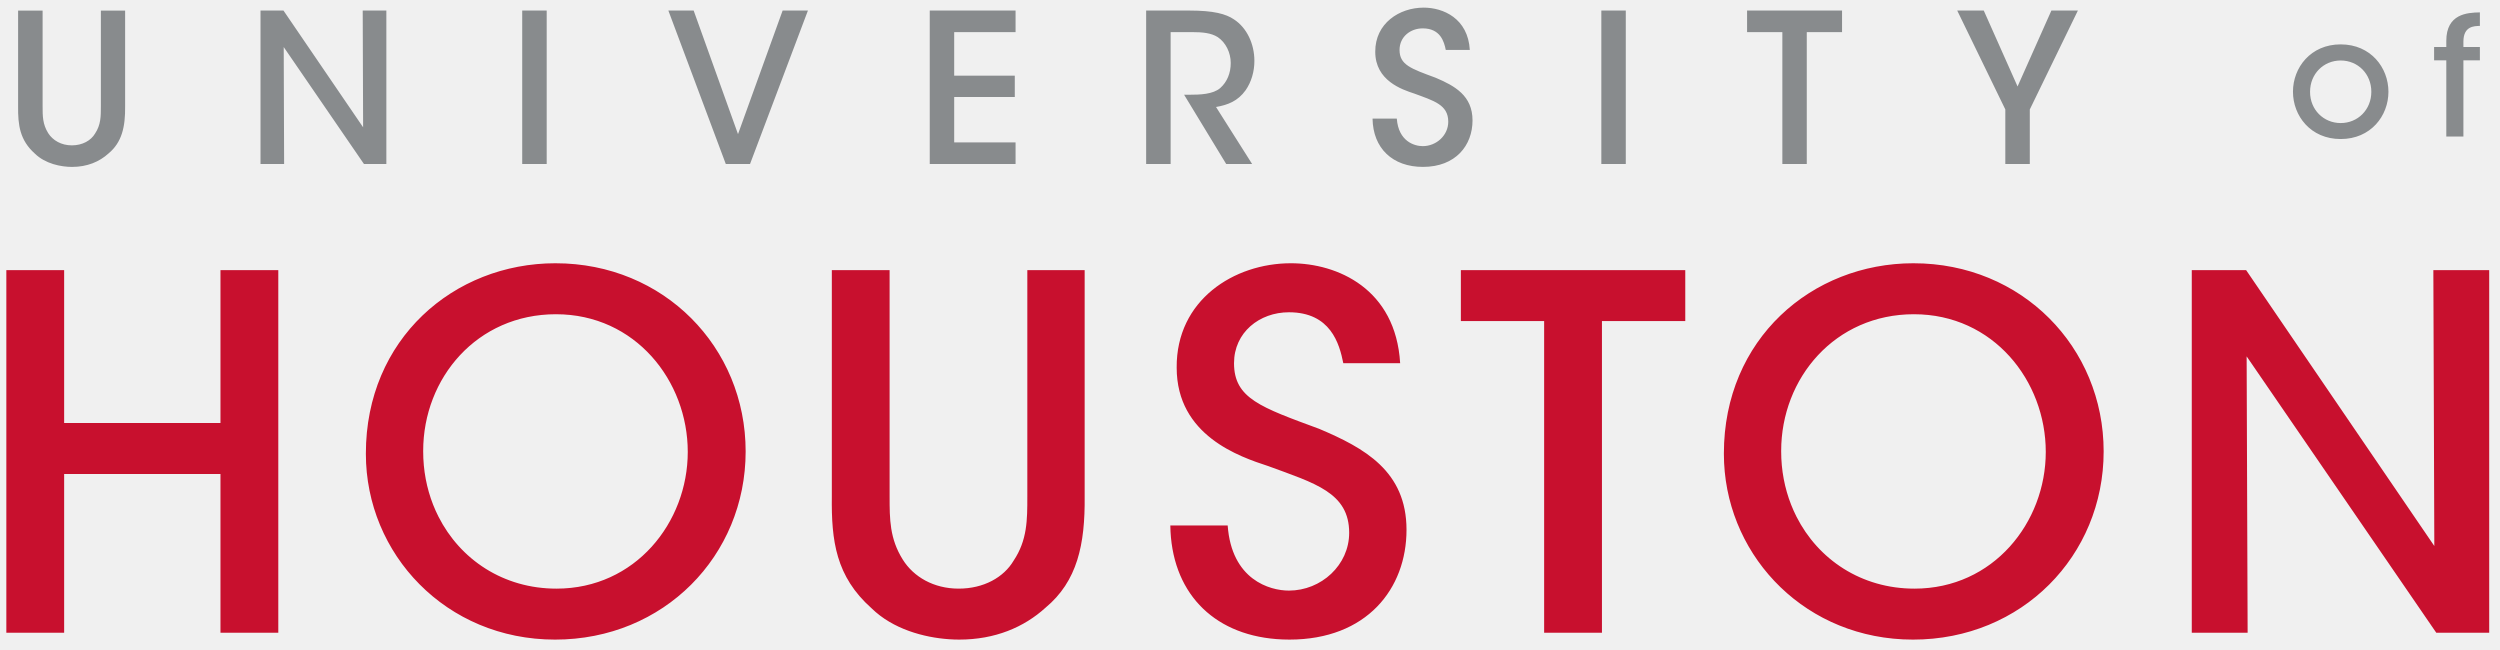
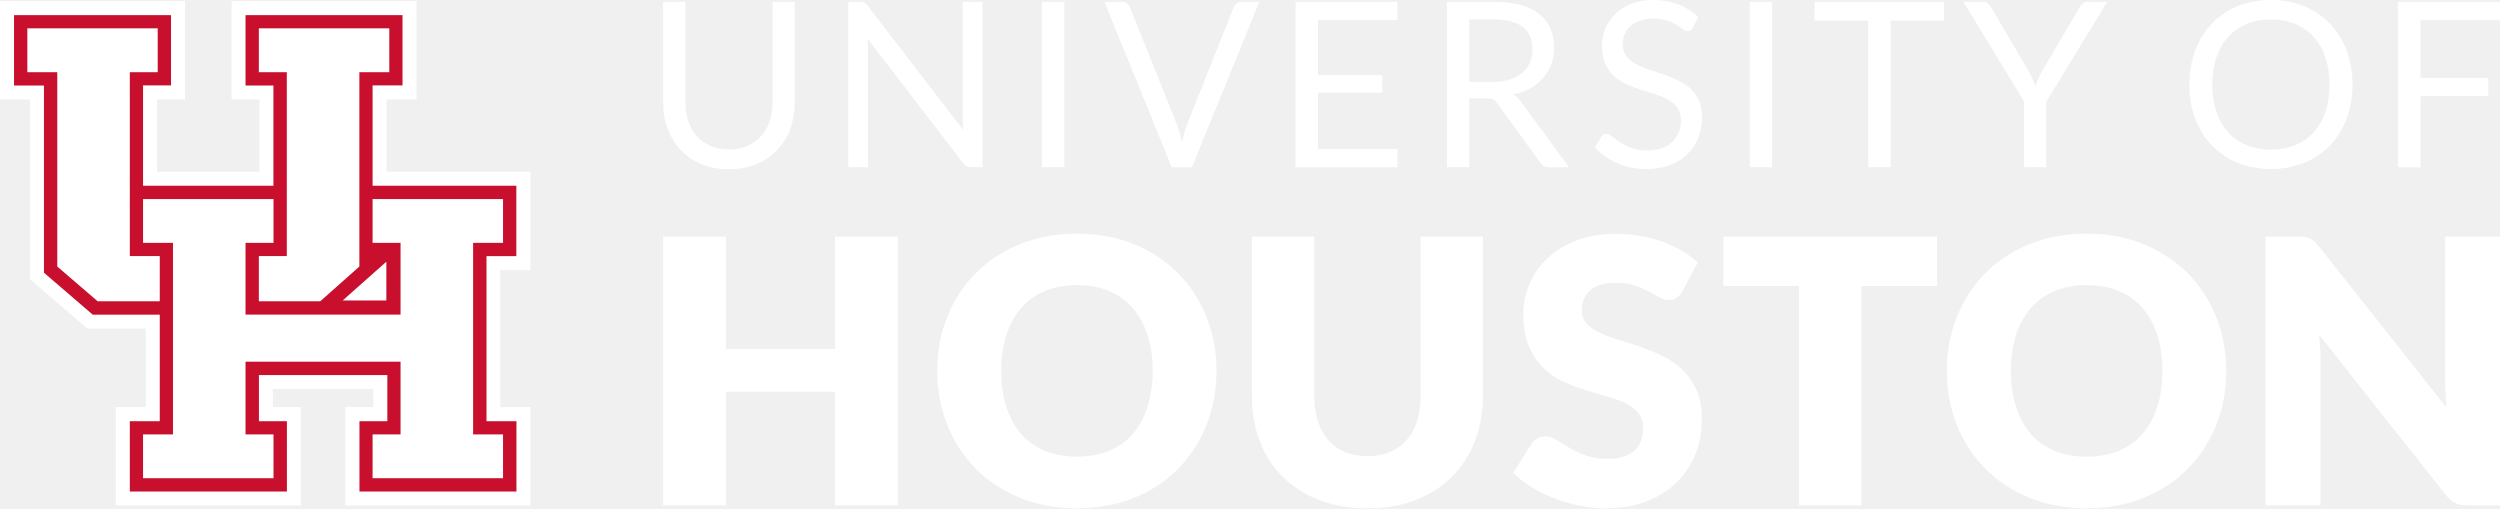
- <svg xmlns="http://www.w3.org/2000/svg" xml:space="preserve" height="75.729" viewBox="0 0 291.662 75.729" width="291.66" version="1.1">
-   <g transform="matrix(1.25 0 0 -1.25 -12.154 131.71)">
-     <g transform="translate(.5892 .8838)">
-       <path d="m76.227 41.357c-11.887 0-22.125 8.862-22.125 22.184v0.055c0 11.665 9.323 21.668 22.07 21.668 12.692 0 22.236-9.778 22.236-21.955 0-12.172-9.544-21.951-22.182-21.951zm85.787 0c-6.63 0-13.379 4.29-13.32 12.178 0 7.947 7.379 10.405 10.691 11.488 5.433 2.004 9.434 3.092 9.434 7.779 0 3.771-3.259 6.744-7.031 6.744-2.229 0-6.688-1.254-7.144-7.602h-6.691c0.105 7.663 4.84 12.663 12.354 13.258 0.501 0.04 1.014 0.061 1.539 0.061 9.034 0 13.662-5.947 13.662-12.807 0-6.857-4.917-9.546-10.176-11.777-6.803-2.514-9.947-3.546-9.947-7.662 0-3.599 2.974-5.941 6.404-5.941 4.861 0 5.889 3.656 6.344 5.941h6.633c-0.517-8.686-7.316-11.66-12.75-11.66zm72.643 0c-11.89 0-22.123 8.862-22.123 22.184v0.055c0 11.3 8.748 21.041 20.881 21.639 0.391 0.019 0.785 0.029 1.184 0.029 12.692 0 22.24-9.778 22.24-21.955 0-12.172-9.548-21.951-22.182-21.951zm-222.5 0.805v42.299h6.744v-18.518h18.238v18.518h6.746v-42.299h-6.746v17.834h-18.238v-17.834h-6.744zm96.305 0v26.406c-0.058 5.149 0.456 9.321 4.631 13.037 2.499 2.452 6.139 3.413 9.039 3.615 0.414 0.029 0.813 0.043 1.191 0.043 4.171 0 7.548-1.432 10.064-3.717 3.714-3.086 4.63-7.371 4.572-12.979v-26.406h-6.689v26.406c0 2.746-0 5.09-1.602 7.492-1.145 1.941-3.488 3.258-6.404 3.258-2.915 0-5.259-1.37-6.516-3.375-1.545-2.455-1.545-4.745-1.545-7.375v-26.406h-6.742zm73.387 0v5.941h9.715v36.357h6.744v-36.357h9.721v-5.941h-26.18zm85.271 0v42.301h6.516l-0.115-32.242 22.125 32.242h6.174v-42.301h-6.516l0.113 32.182-21.953-32.182h-6.344zm-190.84 5.143c9.261-0 15.375 7.771 15.375 16.062 0 8.232-6.115 15.951-15.318 15.951-6.211 0-11.231-3.403-13.762-8.393-0.23-0.454-0.441-0.922-0.629-1.4-0.752-1.914-1.158-4.015-1.158-6.217v-0.053c0-8.518 6.288-15.951 15.492-15.951zm158.43 0c9.262-0 15.377 7.771 15.377 16.062 0 8.232-6.115 15.951-15.32 15.951-6.21 0-11.23-3.403-13.762-8.393-0.23-0.454-0.439-0.922-0.627-1.4-0.752-1.914-1.16-4.015-1.16-6.217v-0.053c0-8.518 6.29-15.951 15.492-15.951z" transform="matrix(.8 0 0 -.8 0 113)" fill="#c8102e" />
-       <path d="m177.5 11.535c-2.805 0-5.66 1.816-5.639 5.156 0 3.361 3.122 4.401 4.525 4.859 2.295 0.85 3.992 1.306 3.992 3.291 0 1.596-1.382 2.853-2.978 2.853-0.94 0-2.83-0.532-3.025-3.215h-2.83c0.051 3.458 2.327 5.637 5.883 5.637 3.824 0 5.781-2.517 5.781-5.422 0-2.9-2.083-4.038-4.307-4.981-2.879-1.064-4.207-1.502-4.207-3.244 0-1.524 1.255-2.514 2.705-2.514 2.058 0 2.495 1.546 2.688 2.514h2.805c-0.214-3.678-3.098-4.936-5.393-4.936zm-135.69 0.34v17.904h2.754l-0.047-13.645 9.363 13.645h2.611v-17.904h-2.758l0.047 13.619-9.291-13.619h-2.68zm173.43 0v2.516h4.115v15.389h2.85v-15.389h4.115v-2.516h-11.08zm-201.71 0.002v11.176c-0.022 2.176 0.194 3.943 1.959 5.516 1.212 1.186 3.051 1.549 4.332 1.549 1.765 0 3.195-0.604 4.256-1.57 1.575-1.309 1.964-3.125 1.938-5.494v-11.176h-2.83v11.176c0 1.16-0 2.153-0.678 3.172-0.484 0.82-1.475 1.377-2.709 1.377-1.235 0-2.225-0.584-2.76-1.428-0.651-1.041-0.65-2.007-0.65-3.121v-11.176h-2.857zm58.811 0v17.902h2.856v-17.902h-2.856zm17.051 0 6.701 17.902h2.826l6.754-17.902h-2.951l-5.205 14.416-5.174-14.416h-2.951zm30.494 0v17.902h10.012v-2.519h-7.16v-5.297h7.07v-2.492h-7.07v-5.08h7.16v-2.514h-10.012zm25.246 0v17.902h2.856v-15.389h2.443c1.281 0 2.276 0.096 3.047 0.58 0.945 0.63 1.523 1.815 1.523 3.023 0 1.161-0.41 2.202-1.232 2.93-0.848 0.725-2.344 0.773-3.578 0.773h-0.631l4.912 8.082h3.025l-4.213-6.652c1.38-0.241 2.542-0.68 3.459-1.961 0.656-0.945 1.018-2.154 1.018-3.414 0-2.006-0.894-3.87-2.371-4.836-0.945-0.651-2.396-1.039-5.199-1.039h-5.059zm53.105 0v17.902h2.853v-17.902h-2.853zm41.52 0 5.611 11.537v6.365h2.856v-6.365l5.609-11.537h-3.092l-3.945 8.855-3.943-8.855h-3.096zm60.975 0.213c-1.48 0.02-3.918 0.175-3.918 3.324v0.711h-1.422v1.555h1.422v8.896h1.996v-8.896h1.922v-1.555h-1.922v-0.615c0-1.824 1.248-1.824 1.922-1.844v-1.576zm-16.238 3.731c-3.515 0-5.568 2.723-5.568 5.512v0.016c0 2.806 2.053 5.516 5.568 5.516 3.516 0 5.57-2.709 5.57-5.516 0-2.805-2.054-5.527-5.57-5.527zm0 1.881c2 0 3.574 1.556 3.574 3.647 0 2.095-1.574 3.652-3.574 3.652-1.994 0-3.574-1.556-3.574-3.631v-0.021c0-2.09 1.581-3.647 3.574-3.647z" transform="matrix(.8 0 0 -.8 0 113)" fill="#888b8d" />
-     </g>
+ <svg xmlns="http://www.w3.org/2000/svg" id="Horizontal-reverse-red_outline" viewBox="0 0 279.8 56.89">
+   <defs>
+     <style>.cls-1{fill:#fff;}.cls-2{fill:#c8102e;}</style>
+   </defs>
+   <g>
+     <polygon class="cls-1" points="59.36 30.23 59.36 19.22 43.27 19.22 43.27 11.13 46.62 11.13 46.62 .12 25.92 .12 25.92 11.13 29.04 11.13 29.04 19.22 17.58 19.22 17.58 11.13 20.71 11.13 20.71 .12 0 .12 0 11.13 3.35 11.13 3.35 31.24 9.79 36.78 16.31 36.78 16.31 45.56 12.96 45.56 12.96 56.57 33.67 56.57 33.67 45.56 30.54 45.56 30.54 43.53 41.77 43.53 41.77 45.56 38.65 45.56 38.65 56.57 59.36 56.57 59.36 45.56 56 45.56 56 30.23 59.36 30.23" />
+     <path class="cls-2" d="M57.79,28.67v-7.88h-16.09V9.56h3.35V1.69H27.48v7.88h3.12v11.22h-14.59V9.56h3.13V1.69H1.57v7.88h3.35V30.52l5.46,4.7h7.5v11.92h-3.35v7.87h17.58v-7.87h-3.13v-5.16h14.37v5.16h-3.12v7.87h17.57v-7.87h-3.35V28.67h3.35Zm-19.44,4.96l4.89-4.34v4.34h-4.89Z" />
+     <polygon class="cls-1" points="32.1 28.66 28.97 28.66 28.97 33.72 35.84 33.72 40.22 29.83 40.22 8.08 43.57 8.08 43.57 3.17 28.97 3.17 28.97 8.08 32.1 8.08 32.1 28.66" />
+     <polygon class="cls-1" points="17.88 28.66 14.53 28.66 14.53 8.08 17.65 8.08 17.65 3.17 3.06 3.17 3.06 8.08 6.41 8.08 6.41 29.83 10.93 33.72 17.88 33.72 17.88 28.66" />
+     <polygon class="cls-1" points="56.3 27.18 56.3 22.28 41.7 22.28 41.7 27.18 44.83 27.18 44.83 35.21 27.48 35.21 27.48 27.18 30.61 27.18 30.61 22.28 16.01 22.28 16.01 27.18 19.36 27.18 19.36 48.62 16.01 48.62 16.01 53.52 30.61 53.52 30.61 48.62 27.48 48.62 27.48 40.48 44.83 40.48 44.83 48.62 41.7 48.62 41.7 53.52 56.3 53.52 56.3 48.62 52.95 48.62 52.95 27.18 56.3 27.18" />
+   </g>
+   <g>
+     <path class="cls-1" d="M81.6,16.72c.77,0,1.45-.13,2.05-.39s1.11-.62,1.53-1.09c.42-.46,.74-1.02,.95-1.67,.22-.65,.33-1.36,.33-2.13V.21h2.49V11.46c0,1.07-.17,2.06-.51,2.97-.34,.91-.83,1.7-1.46,2.37-.63,.67-1.4,1.19-2.32,1.57-.91,.38-1.94,.57-3.07,.57s-2.16-.19-3.07-.57c-.91-.38-1.69-.9-2.32-1.57-.64-.67-1.13-1.46-1.47-2.37-.34-.91-.51-1.9-.51-2.97V.21h2.49V11.44c0,.77,.11,1.49,.33,2.13,.22,.65,.54,1.2,.95,1.67,.42,.47,.93,.83,1.54,1.09,.61,.26,1.29,.39,2.06,.39Z" />
+     <path class="cls-1" d="M96.73,.29c.11,.06,.23,.17,.37,.34l10.72,13.95c-.03-.22-.04-.44-.05-.65,0-.21-.01-.42-.01-.61V.21h2.2V18.71h-1.27c-.2,0-.36-.03-.5-.1s-.27-.18-.39-.35l-10.71-13.94c.02,.21,.03,.43,.04,.63,0,.21,.01,.4,.01,.57v13.19h-2.2V.21h1.29c.22,0,.39,.03,.5,.08Z" />
+     <path class="cls-1" d="M119.12,18.71h-2.51V.21h2.51V18.71Z" />
+     <path class="cls-1" d="M123.61,.21h2c.22,0,.4,.06,.54,.17,.14,.11,.24,.25,.31,.43l5.23,13.06c.12,.29,.23,.61,.33,.96,.1,.34,.2,.7,.29,1.07,.08-.37,.16-.73,.25-1.07s.2-.66,.32-.96l5.2-13.06c.06-.15,.16-.28,.31-.41,.15-.13,.33-.19,.54-.19h2.01l-7.54,18.51h-2.26L123.61,.21Z" />
+     <path class="cls-1" d="M156.4,.21V2.25h-8.89v6.15h7.19v1.96h-7.19v6.32h8.89v2.04h-11.4V.21h11.4Z" />
+     <path class="cls-1" d="M164.43,10.99v7.72h-2.49V.21h5.23c1.17,0,2.18,.12,3.03,.35,.85,.24,1.56,.58,2.11,1.03s.97,.99,1.23,1.62c.27,.63,.4,1.34,.4,2.13,0,.65-.1,1.27-.31,1.83-.21,.57-.51,1.08-.9,1.53-.39,.45-.87,.84-1.43,1.16s-1.2,.56-1.92,.72c.31,.18,.58,.44,.83,.79l5.4,7.35h-2.22c-.46,0-.79-.18-1.01-.53l-4.8-6.61c-.15-.21-.31-.36-.48-.45-.17-.09-.43-.13-.77-.13h-1.9Zm0-1.82h2.62c.73,0,1.38-.09,1.93-.27,.56-.18,1.02-.43,1.4-.75,.37-.32,.66-.71,.85-1.16,.19-.45,.28-.94,.28-1.49,0-1.1-.36-1.93-1.09-2.49-.73-.56-1.81-.84-3.25-.84h-2.74v6.99Z" />
+     <path class="cls-1" d="M189.48,3.1c-.08,.13-.16,.23-.25,.29-.09,.06-.2,.1-.34,.1-.15,0-.32-.07-.51-.22s-.44-.31-.74-.48c-.3-.18-.65-.34-1.07-.49-.42-.15-.92-.22-1.52-.22-.56,0-1.05,.08-1.49,.23-.43,.15-.79,.36-1.08,.61-.29,.26-.51,.56-.65,.91-.15,.35-.22,.73-.22,1.13,0,.52,.13,.95,.38,1.28,.25,.34,.59,.63,1.01,.87,.42,.24,.89,.45,1.42,.63,.53,.18,1.07,.36,1.63,.55s1.1,.4,1.63,.64,1,.54,1.42,.9,.75,.8,1.01,1.33c.25,.53,.38,1.17,.38,1.94,0,.81-.14,1.57-.41,2.28s-.68,1.33-1.21,1.85c-.53,.53-1.18,.94-1.95,1.24-.77,.3-1.65,.45-2.63,.45-1.2,0-2.29-.22-3.27-.65s-1.83-1.02-2.53-1.76l.72-1.19c.07-.09,.15-.17,.25-.24,.1-.06,.21-.1,.33-.1,.18,0,.39,.1,.62,.29,.23,.19,.52,.41,.87,.64,.35,.23,.77,.45,1.27,.64,.5,.19,1.1,.29,1.81,.29,.59,0,1.12-.08,1.59-.24,.46-.16,.86-.39,1.18-.69,.32-.3,.57-.65,.74-1.06,.17-.41,.26-.87,.26-1.38,0-.56-.13-1.02-.38-1.38-.25-.36-.59-.66-1-.9-.41-.24-.88-.44-1.41-.61-.53-.17-1.07-.34-1.63-.52-.56-.18-1.1-.38-1.63-.61-.53-.23-1-.53-1.41-.9-.41-.37-.75-.83-1-1.39-.25-.55-.38-1.24-.38-2.06,0-.65,.13-1.29,.38-1.9,.25-.61,.62-1.15,1.1-1.63,.48-.47,1.08-.85,1.79-1.14,.71-.28,1.53-.43,2.45-.43,1.03,0,1.98,.16,2.83,.49s1.6,.8,2.23,1.42l-.61,1.19Z" />
+     <path class="cls-1" d="M198.34,18.71h-2.51V.21h2.51V18.71Z" />
+     <path class="cls-1" d="M217.58,.21V2.31h-5.98V18.71h-2.51V2.31h-6V.21h14.49Z" />
+     <path class="cls-1" d="M229.02,11.35v7.36h-2.49v-7.36L219.75,.21h2.2c.22,0,.4,.06,.53,.17,.13,.11,.24,.25,.34,.41l4.24,7.19c.17,.3,.32,.59,.43,.85,.12,.27,.22,.53,.32,.79,.09-.27,.2-.53,.31-.8,.11-.27,.25-.55,.43-.84l4.22-7.19c.08-.14,.18-.27,.32-.39,.13-.13,.31-.19,.52-.19h2.22l-6.79,11.15Z" />
+     <path class="cls-1" d="M263.29,9.47c0,1.39-.22,2.66-.66,3.82-.44,1.16-1.06,2.15-1.86,2.99s-1.76,1.48-2.89,1.94c-1.12,.46-2.37,.69-3.73,.69s-2.6-.23-3.72-.69c-1.12-.46-2.08-1.11-2.88-1.94s-1.42-1.83-1.86-2.99c-.44-1.16-.66-2.43-.66-3.82s.22-2.66,.66-3.82c.44-1.16,1.06-2.16,1.86-3s1.76-1.49,2.88-1.96c1.12-.46,2.36-.7,3.72-.7s2.6,.23,3.73,.7c1.12,.47,2.09,1.12,2.89,1.96s1.42,1.84,1.86,3c.44,1.16,.66,2.43,.66,3.82Zm-2.57,0c0-1.14-.16-2.16-.46-3.06-.31-.9-.75-1.67-1.32-2.29-.57-.62-1.26-1.1-2.07-1.44-.81-.34-1.71-.5-2.71-.5s-1.89,.17-2.7,.5c-.81,.34-1.5,.82-2.07,1.44-.57,.62-1.01,1.39-1.32,2.29-.31,.9-.47,1.92-.47,3.06s.16,2.16,.47,3.06c.31,.9,.75,1.66,1.32,2.29s1.26,1.1,2.07,1.43c.81,.33,1.71,.5,2.7,.5s1.9-.17,2.71-.5c.81-.33,1.5-.81,2.07-1.43s1.01-1.39,1.32-2.29c.31-.9,.46-1.92,.46-3.06Z" />
+     <path class="cls-1" d="M279.79,.21V2.25h-8.89v6.47h7.59v2.04h-7.59v7.96h-2.52V.21h11.4Z" />
+     <path class="cls-1" d="M100.48,56.56h-7.02v-12.72h-12.22v12.72h-7.02V26.48h7.02v12.57h12.22v-12.57h7.02v30.08Z" />
+     <path class="cls-1" d="M136.15,41.51c0,2.17-.38,4.2-1.12,6.07-.75,1.87-1.81,3.5-3.17,4.88s-3,2.47-4.92,3.25c-1.92,.78-4.05,1.18-6.39,1.18s-4.47-.39-6.4-1.18c-1.93-.79-3.58-1.87-4.94-3.25-1.37-1.38-2.43-3.01-3.18-4.88s-1.13-3.89-1.13-6.07,.38-4.2,1.13-6.07,1.81-3.5,3.18-4.87c1.37-1.38,3.02-2.46,4.94-3.24,1.93-.79,4.06-1.18,6.4-1.18s4.47,.4,6.39,1.19,3.56,1.88,4.92,3.25c1.36,1.38,2.42,3,3.17,4.87,.75,1.87,1.12,3.89,1.12,6.05Zm-7.14,0c0-1.49-.19-2.83-.58-4.02-.39-1.19-.94-2.2-1.66-3.02-.72-.83-1.61-1.46-2.65-1.9-1.05-.44-2.24-.66-3.57-.66s-2.55,.22-3.6,.66c-1.05,.44-1.94,1.07-2.66,1.9-.72,.83-1.28,1.83-1.66,3.02s-.58,2.53-.58,4.02,.19,2.85,.58,4.04,.94,2.2,1.66,3.02c.72,.83,1.61,1.46,2.66,1.89,1.05,.43,2.25,.65,3.6,.65s2.53-.22,3.57-.65c1.05-.43,1.93-1.06,2.65-1.89,.72-.83,1.28-1.83,1.66-3.02,.38-1.19,.58-2.54,.58-4.04Z" />
+     <path class="cls-1" d="M153.04,51.05c.94,0,1.77-.16,2.51-.46,.74-.31,1.36-.75,1.87-1.33,.51-.58,.9-1.28,1.17-2.12,.27-.83,.4-1.78,.4-2.84V26.48h6.98v17.82c0,1.84-.3,3.54-.9,5.08-.6,1.54-1.46,2.87-2.57,3.98-1.12,1.12-2.47,1.98-4.07,2.6-1.6,.62-3.39,.93-5.39,.93s-3.81-.31-5.41-.93-2.95-1.49-4.07-2.6-1.97-2.44-2.56-3.98c-.59-1.54-.89-3.23-.89-5.08V26.48h6.98v17.8c0,1.06,.13,2.01,.4,2.84,.27,.83,.66,1.54,1.17,2.13,.51,.59,1.13,1.03,1.87,1.34,.74,.31,1.57,.46,2.51,.46Z" />
+     <path class="cls-1" d="M188.3,32.59c-.21,.33-.42,.58-.65,.74-.23,.17-.52,.25-.88,.25-.32,0-.66-.1-1.02-.3-.36-.2-.78-.42-1.24-.67-.46-.25-.99-.47-1.58-.67-.59-.2-1.27-.3-2.02-.3-1.31,0-2.28,.28-2.92,.84s-.96,1.31-.96,2.26c0,.61,.19,1.11,.58,1.51,.39,.4,.89,.74,1.52,1.03,.63,.29,1.34,.55,2.15,.8,.8,.24,1.63,.51,2.47,.8,.84,.3,1.66,.64,2.47,1.04,.8,.4,1.52,.91,2.15,1.53s1.13,1.37,1.52,2.26c.39,.89,.58,1.96,.58,3.21,0,1.39-.24,2.69-.72,3.9-.48,1.21-1.18,2.27-2.1,3.17-.92,.9-2.04,1.61-3.39,2.13-1.34,.52-2.87,.77-4.57,.77-.94,0-1.89-.1-2.86-.29s-1.91-.46-2.82-.81c-.91-.35-1.76-.77-2.56-1.25-.8-.48-1.49-1.02-2.09-1.61l2.06-3.26c.15-.25,.36-.45,.64-.6s.57-.23,.89-.23c.41,0,.83,.13,1.25,.39,.42,.26,.89,.55,1.42,.87,.53,.32,1.14,.61,1.83,.87s1.5,.39,2.44,.39c1.27,0,2.25-.28,2.95-.84,.7-.56,1.05-1.44,1.05-2.65,0-.7-.19-1.27-.58-1.71-.39-.44-.89-.81-1.52-1.09-.63-.29-1.34-.54-2.14-.76-.8-.22-1.62-.46-2.46-.73-.84-.27-1.66-.6-2.46-.99-.8-.39-1.51-.91-2.14-1.55-.63-.64-1.13-1.44-1.52-2.4-.39-.96-.58-2.14-.58-3.54,0-1.13,.23-2.23,.68-3.3,.45-1.07,1.12-2.03,2-2.87,.88-.84,1.96-1.51,3.24-2.01,1.28-.5,2.75-.75,4.4-.75,.92,0,1.82,.07,2.69,.22,.87,.14,1.7,.36,2.49,.64,.79,.28,1.52,.62,2.2,1.01,.68,.39,1.29,.84,1.83,1.33l-1.73,3.24Z" />
+     <path class="cls-1" d="M216.79,26.48v5.53h-8.46v24.55h-6.98v-24.55h-8.47v-5.53h23.91Z" />
+     <path class="cls-1" d="M249.16,41.51c0,2.17-.38,4.2-1.13,6.07s-1.81,3.5-3.17,4.88c-1.36,1.38-3,2.47-4.93,3.25-1.92,.78-4.05,1.18-6.39,1.18s-4.47-.39-6.4-1.18c-1.93-.79-3.58-1.87-4.94-3.25s-2.43-3.01-3.18-4.88-1.13-3.89-1.13-6.07,.38-4.2,1.13-6.07,1.81-3.5,3.18-4.87c1.37-1.38,3.02-2.46,4.94-3.24,1.93-.79,4.06-1.18,6.4-1.18s4.47,.4,6.39,1.19c1.92,.79,3.56,1.88,4.93,3.25,1.36,1.38,2.42,3,3.17,4.87s1.13,3.89,1.13,6.05Zm-7.14,0c0-1.49-.19-2.83-.58-4.02s-.94-2.2-1.66-3.02c-.72-.83-1.61-1.46-2.65-1.9-1.05-.44-2.24-.66-3.57-.66s-2.55,.22-3.6,.66c-1.05,.44-1.94,1.07-2.66,1.9-.72,.83-1.28,1.83-1.66,3.02s-.58,2.53-.58,4.02,.19,2.85,.58,4.04,.94,2.2,1.66,3.02c.72,.83,1.61,1.46,2.66,1.89s2.25,.65,3.6,.65,2.53-.22,3.57-.65,1.93-1.06,2.65-1.89c.72-.83,1.28-1.83,1.66-3.02s.58-2.54,.58-4.04Z" />
+     <path class="cls-1" d="M257.98,26.53c.21,.03,.39,.08,.56,.16,.17,.08,.32,.18,.47,.32,.15,.14,.32,.32,.52,.56l14.29,18.06c-.06-.58-.1-1.14-.12-1.68s-.04-1.06-.04-1.54v-15.92h6.15v30.08h-3.63c-.54,0-.99-.08-1.36-.25-.37-.16-.73-.47-1.07-.91l-14.18-17.92c.04,.52,.08,1.03,.1,1.54,.03,.5,.04,.97,.04,1.41v16.12h-6.15V26.48h3.68c.3,0,.56,.01,.76,.04Z" />
  </g>
</svg>
